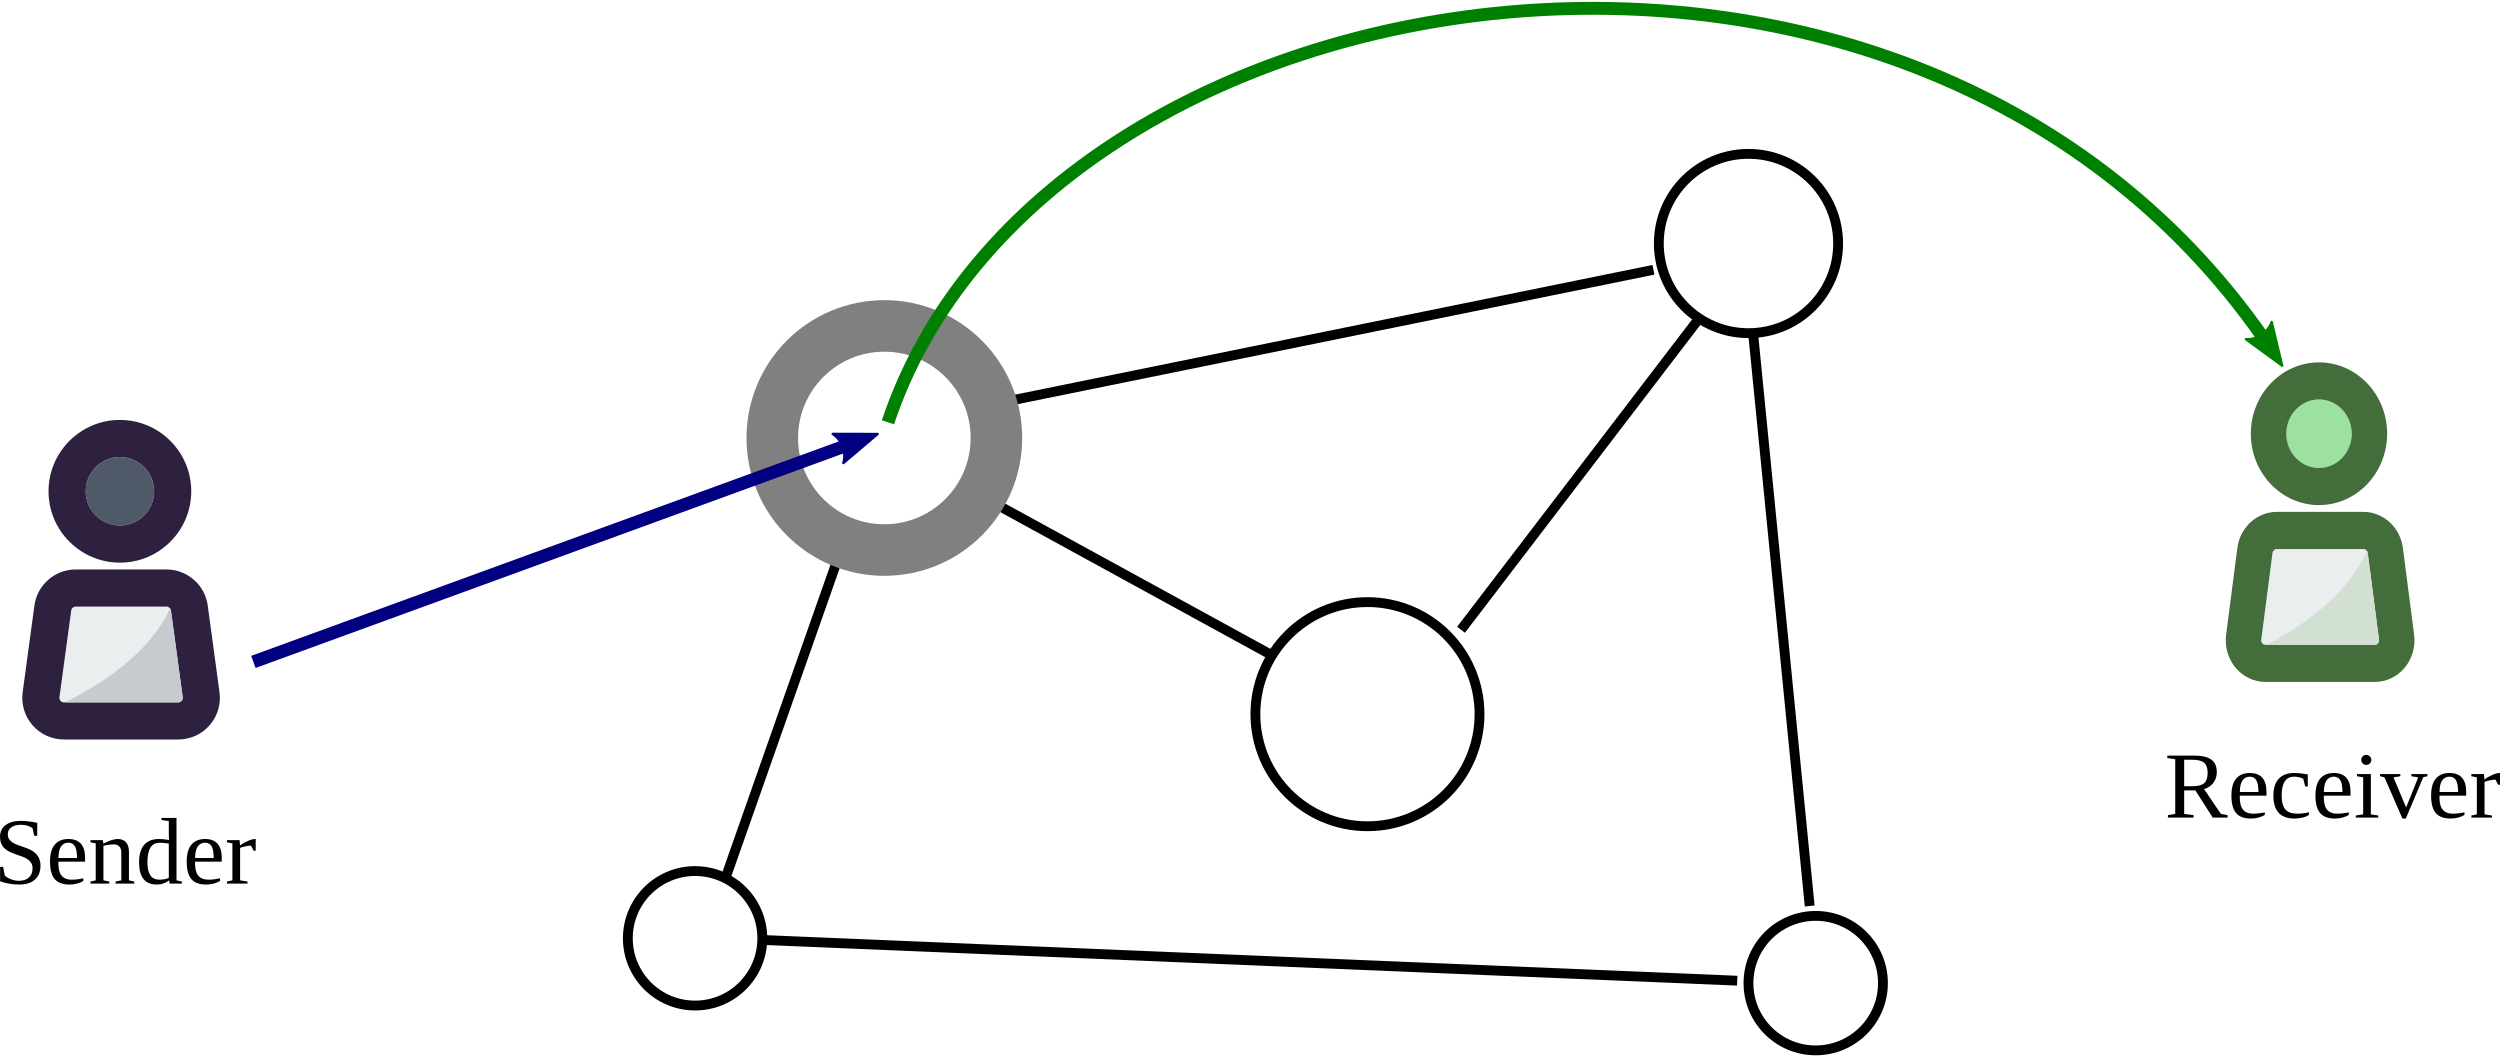
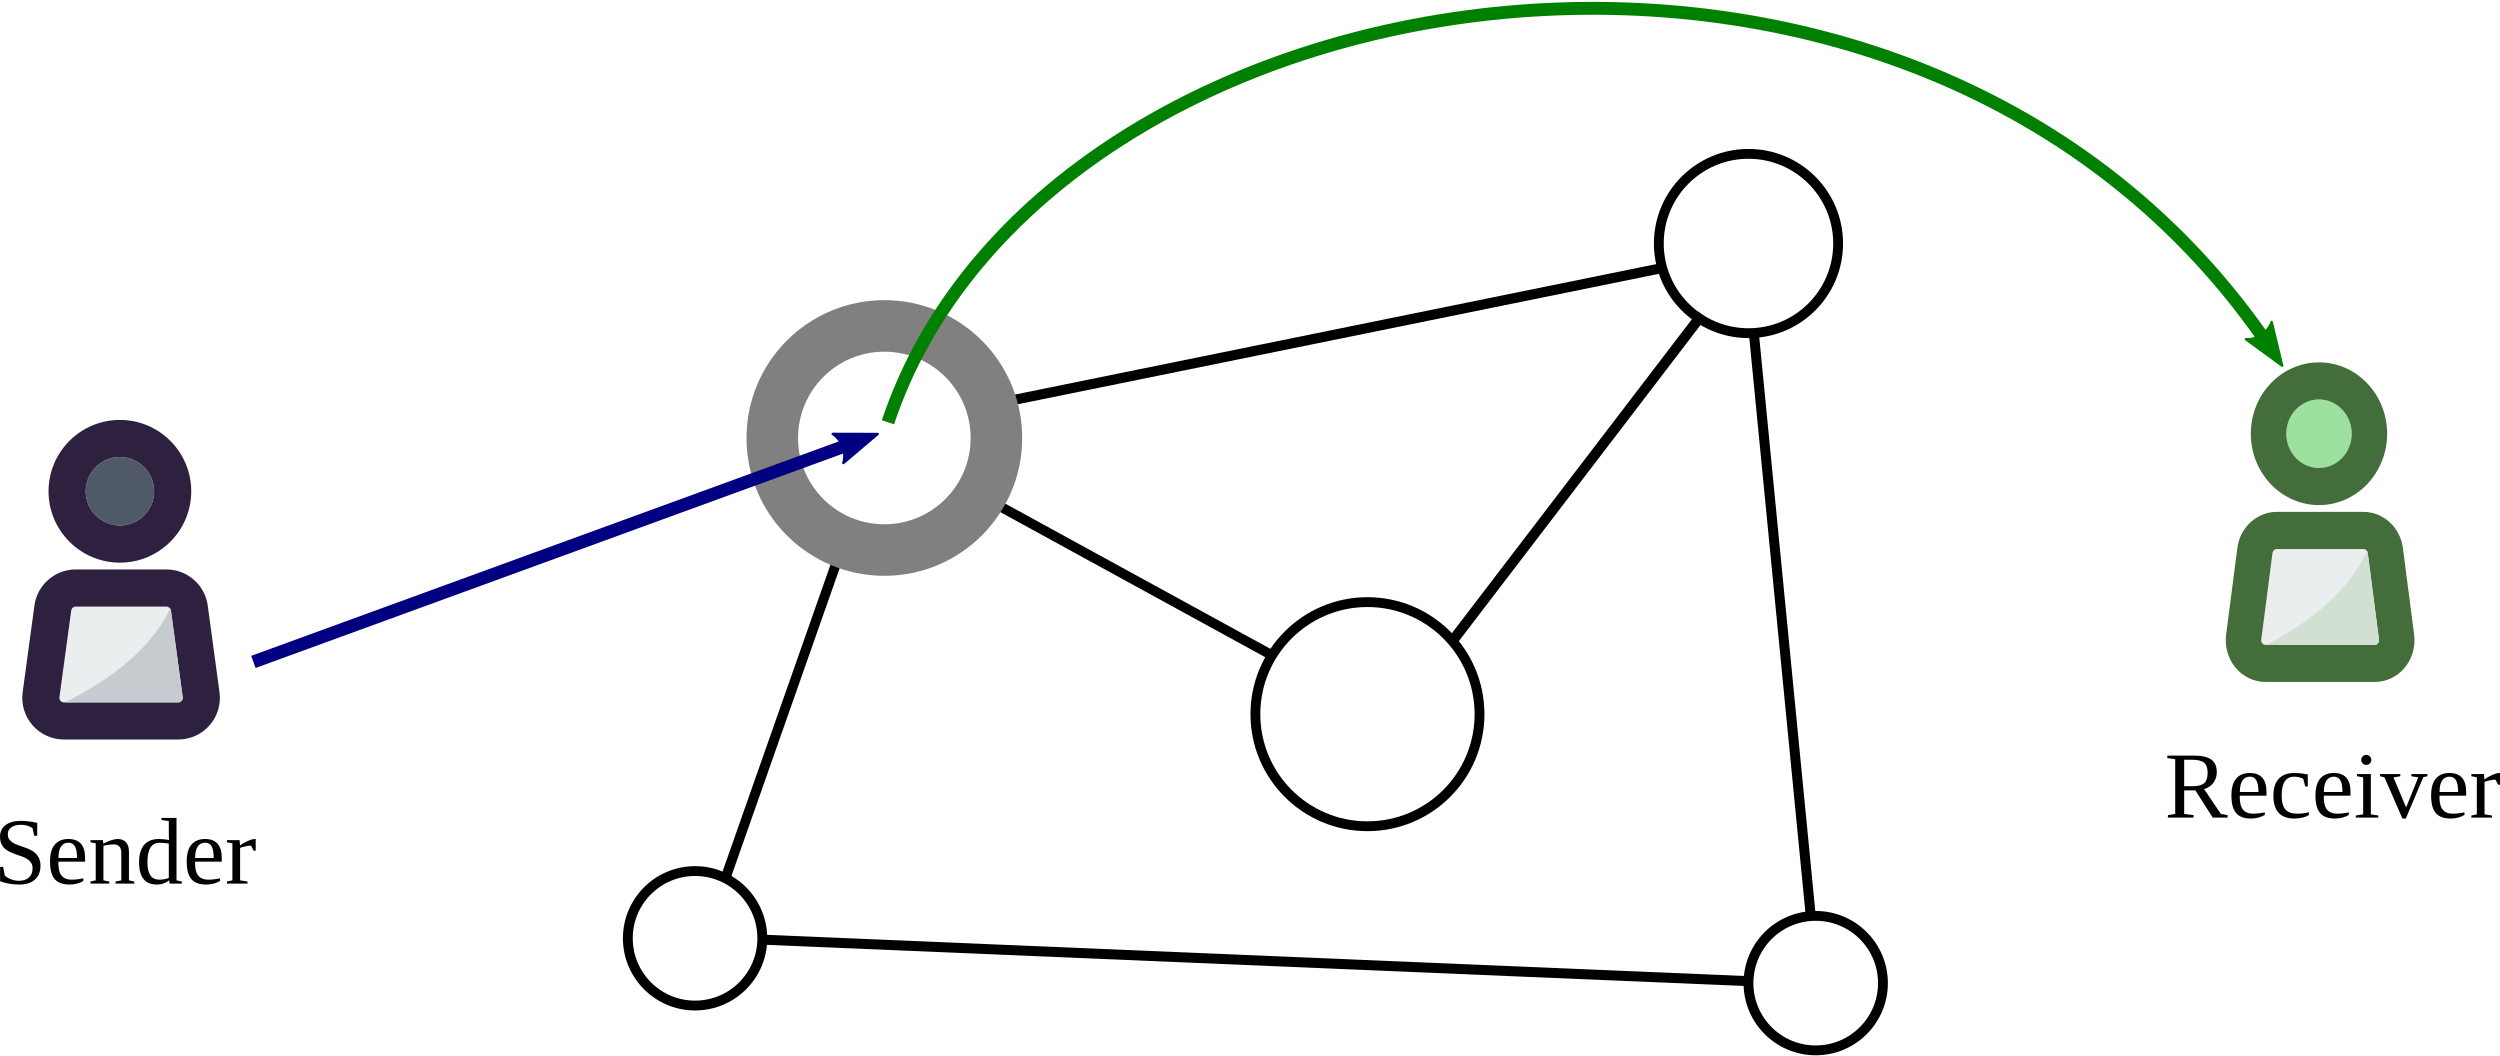
<svg xmlns="http://www.w3.org/2000/svg" width="149.057mm" height="62.919mm" viewBox="0 0 528.156 222.941" id="svg2" version="1.1">
  <defs id="defs4">
    <marker style="overflow:visible" id="marker1516" refX="0" refY="0" orient="auto">
      <path transform="matrix(-0.3,0,0,-0.3,0.69,0)" d="M 8.719,4.034 -2.207,0.016 8.719,-4.002 c -1.745,2.372 -1.735,5.617 -6e-7,8.035 z" style="fill:#008000;fill-opacity:1;fill-rule:evenodd;stroke:#008000;stroke-width:0.625;stroke-linejoin:round;stroke-opacity:1" id="path1514" />
    </marker>
    <marker orient="auto" refY="0" refX="0" id="Arrow2Send" style="overflow:visible">
      <path id="path895" style="fill:#000080;fill-opacity:1;fill-rule:evenodd;stroke:#000080;stroke-width:0.625;stroke-linejoin:round;stroke-opacity:1" d="M 8.719,4.034 -2.207,0.016 8.719,-4.002 c -1.745,2.372 -1.735,5.617 -6e-7,8.035 z" transform="matrix(-0.3,0,0,-0.3,0.69,0)" />
    </marker>
    <marker orient="auto" refY="0" refX="0" id="Arrow2Mend" style="overflow:visible">
      <path id="path889" style="fill:#000000;fill-opacity:1;fill-rule:evenodd;stroke:#000000;stroke-width:0.625;stroke-linejoin:round;stroke-opacity:1" d="M 8.719,4.034 -2.207,0.016 8.719,-4.002 c -1.745,2.372 -1.735,5.617 -6e-7,8.035 z" transform="scale(-0.6)" />
    </marker>
    <marker orient="auto" refY="0" refX="0" id="marker9936" style="overflow:visible">
      <path id="path9938" style="fill:#000000;fill-opacity:1;fill-rule:evenodd;stroke:#000000;stroke-width:0.625;stroke-linejoin:round;stroke-opacity:1" d="M 8.719,4.034 -2.207,0.016 8.719,-4.002 c -1.745,2.372 -1.735,5.617 -6e-7,8.035 z" transform="scale(-0.6)" />
    </marker>
  </defs>
  <g id="layer1" transform="translate(-110.5333,-214.0883)">
    <g id="g4175" transform="matrix(0.4930149,0,0,0.4930149,115.2385,302.8025)">
      <g transform="translate(-102.3797)" id="g28">
        <path style="fill:#505967" d="m 144.208,15.894 c 8.086,0 14.686,6.599 14.686,14.686 0,8.087 -6.599,14.655 -14.686,14.655 -8.086,0 -14.655,-6.568 -14.655,-14.655 0,-8.087 6.569,-14.686 14.655,-14.686 z" id="path30" />
      </g>
      <g transform="translate(-102.3797)" id="g32">
        <path style="fill:#eaeeef" d="m 171.132,118.849 c 0.093,0.713 -0.217,1.239 -0.465,1.549 -0.279,0.279 -0.744,0.651 -1.456,0.651 h -48.983 c -0.713,0 -1.177,-0.372 -1.456,-0.651 -0.248,-0.31 -0.558,-0.837 -0.465,-1.549 l 5.05,-37.179 c 0.124,-0.96 0.929,-1.673 1.89,-1.673 h 38.945 c 0.96,0 1.766,0.713 1.89,1.673 z" id="path34" />
      </g>
      <g transform="translate(-102.3797)" id="g44">
        <path style="fill:#2d213f" d="m 186.902,116.742 c 0.682,5.081 -0.868,10.255 -4.276,14.128 -3.377,3.873 -8.272,6.073 -13.415,6.073 h -48.983 c -5.143,0 -10.038,-2.2 -13.415,-6.073 -3.408,-3.873 -4.957,-9.047 -4.276,-14.128 l 5.05,-37.21 c 1.177,-8.83 8.799,-15.46 17.66,-15.46 h 38.945 c 8.861,0 16.483,6.63 17.66,15.46 z m -16.235,3.656 c 0.248,-0.31 0.558,-0.837 0.465,-1.549 l -5.05,-37.179 c -0.124,-0.96 -0.929,-1.673 -1.89,-1.673 h -38.945 c -0.96,0 -1.766,0.713 -1.89,1.673 l -5.05,37.179 c -0.093,0.713 0.217,1.239 0.465,1.549 0.279,0.279 0.744,0.651 1.456,0.651 h 48.983 c 0.713,0 1.178,-0.372 1.456,-0.651 z" id="path46" />
      </g>
      <g transform="translate(-102.3797)" id="g52">
        <path style="fill:#2d213f" d="m 144.208,0 c 16.885,0 30.58,13.725 30.58,30.58 0,16.855 -13.694,30.58 -30.58,30.58 -16.855,0 -30.58,-13.725 -30.58,-30.58 0,-16.855 13.726,-30.58 30.58,-30.58 z m 14.686,30.58 c 0,-8.086 -6.599,-14.686 -14.686,-14.686 -8.086,0 -14.655,6.599 -14.655,14.686 0,8.087 6.568,14.655 14.655,14.655 8.087,0 14.686,-6.569 14.686,-14.655 z" id="path54" />
      </g>
      <g transform="translate(-102.3797)" id="g64">
        <path id="path66" d="m 120.689,121.049 h 48.522 c 0.713,0 1.177,-0.372 1.456,-0.651 0.248,-0.31 0.558,-0.837 0.465,-1.549 l -5.05,-37.179 c -0.04,-0.316 -0.173,-0.589 -0.344,-0.833 -5.58,11.9 -18.032,26.707 -45.049,40.212 z" style="fill:#c5cbcf" />
      </g>
    </g>
    <text xml:space="preserve" style="font-style:normal;font-weight:normal;line-height:0%;font-family:sans-serif;letter-spacing:0px;word-spacing:0px;fill:#000000;fill-opacity:1;stroke:none;stroke-width:1px;stroke-linecap:butt;stroke-linejoin:miter;stroke-opacity:1" x="109.195" y="400.756" id="text4338">
      <tspan id="tspan4340" x="109.195" y="400.756" style="font-style:normal;font-variant:normal;font-weight:normal;font-stretch:normal;font-size:20px;line-height:1.25;font-family:'Liberation Serif';-inkscape-font-specification:'Liberation Serif'">Sender</tspan>
    </text>
    <text xml:space="preserve" style="font-style:normal;font-weight:normal;line-height:0%;font-family:sans-serif;letter-spacing:0px;word-spacing:0px;fill:#000000;fill-opacity:1;stroke:none;stroke-width:1px;stroke-linecap:butt;stroke-linejoin:miter;stroke-opacity:1" x="567.83" y="386.809" id="text4352">
      <tspan id="tspan4354" x="567.83" y="386.809" style="font-style:normal;font-variant:normal;font-weight:normal;font-stretch:normal;font-size:20px;line-height:1.25;font-family:'Liberation Serif';-inkscape-font-specification:'Liberation Serif'">Receiver</tspan>
    </text>
    <text xml:space="preserve" style="font-style:normal;font-weight:normal;line-height:0%;font-family:sans-serif;letter-spacing:0px;word-spacing:0px;fill:#000000;fill-opacity:1;stroke:none;stroke-width:1px;stroke-linecap:butt;stroke-linejoin:miter;stroke-opacity:1" x="295" y="332.362" id="text6307">
      <tspan x="295" y="332.362" id="tspan6313" style="font-size:20px;line-height:1.25"> </tspan>
    </text>
    <g id="g9621" transform="translate(128.7293,143.2174)">
      <g style="fill:#9ce19d;fill-opacity:1;stroke-width:2.075" transform="matrix(0.4708758,0,0,0.4930153,403.8138,147.4255)" id="g28-8-6">
        <path style="fill:#9ce19d;fill-opacity:1;stroke-width:2.075" d="m 144.208,15.894 c 8.086,0 14.686,6.599 14.686,14.686 0,8.087 -6.599,14.655 -14.686,14.655 -8.086,0 -14.655,-6.568 -14.655,-14.655 0,-8.087 6.569,-14.686 14.655,-14.686 z" id="path30-5-3" />
      </g>
      <g style="stroke-width:2.075" transform="matrix(0.4708758,0,0,0.4930153,403.8138,147.4255)" id="g32-0-1">
        <path style="fill:#eaeeef;stroke-width:2.075" d="m 171.132,118.849 c 0.093,0.713 -0.217,1.239 -0.465,1.549 -0.279,0.279 -0.744,0.651 -1.456,0.651 h -48.983 c -0.713,0 -1.177,-0.372 -1.456,-0.651 -0.248,-0.31 -0.558,-0.837 -0.465,-1.549 l 5.05,-37.179 c 0.124,-0.96 0.929,-1.673 1.89,-1.673 h 38.945 c 0.96,0 1.766,0.713 1.89,1.673 z" id="path34-9-7" />
      </g>
      <g style="fill:#436d3a;fill-opacity:1;stroke-width:2.075" transform="matrix(0.4708758,0,0,0.4930153,403.8138,147.4255)" id="g44-6-5">
        <path style="fill:#436d3a;fill-opacity:1;stroke-width:2.075" d="m 186.902,116.742 c 0.682,5.081 -0.868,10.255 -4.276,14.128 -3.377,3.873 -8.272,6.073 -13.415,6.073 h -48.983 c -5.143,0 -10.038,-2.2 -13.415,-6.073 -3.408,-3.873 -4.957,-9.047 -4.276,-14.128 l 5.05,-37.21 c 1.177,-8.83 8.799,-15.46 17.66,-15.46 h 38.945 c 8.861,0 16.483,6.63 17.66,15.46 z m -16.235,3.656 c 0.248,-0.31 0.558,-0.837 0.465,-1.549 l -5.05,-37.179 c -0.124,-0.96 -0.929,-1.673 -1.89,-1.673 h -38.945 c -0.96,0 -1.766,0.713 -1.89,1.673 l -5.05,37.179 c -0.093,0.713 0.217,1.239 0.465,1.549 0.279,0.279 0.744,0.651 1.456,0.651 h 48.983 c 0.713,0 1.178,-0.372 1.456,-0.651 z" id="path46-3-9" />
      </g>
      <g style="fill:#436d3a;fill-opacity:1;stroke-width:2.075" transform="matrix(0.4708758,0,0,0.4930153,403.8138,147.4255)" id="g52-8-6">
        <path style="fill:#436d3a;fill-opacity:1;stroke-width:2.075" d="m 144.208,0 c 16.885,0 30.58,13.725 30.58,30.58 0,16.855 -13.694,30.58 -30.58,30.58 -16.855,0 -30.58,-13.725 -30.58,-30.58 0,-16.855 13.726,-30.58 30.58,-30.58 z m 14.686,30.58 c 0,-8.086 -6.599,-14.686 -14.686,-14.686 -8.086,0 -14.655,6.599 -14.655,14.686 0,8.087 6.568,14.655 14.655,14.655 8.087,0 14.686,-6.569 14.686,-14.655 z" id="path54-5-2" />
      </g>
      <g style="fill:#d1e0d3;fill-opacity:1;stroke-width:2.075" transform="matrix(0.4708758,0,0,0.4930153,403.8138,147.4255)" id="g64-6-1">
        <path id="path66-1-7" d="m 120.689,121.049 h 48.522 c 0.713,0 1.177,-0.372 1.456,-0.651 0.248,-0.31 0.558,-0.837 0.465,-1.549 l -5.05,-37.179 c -0.04,-0.316 -0.173,-0.589 -0.344,-0.833 -5.58,11.9 -18.032,26.707 -45.049,40.212 z" style="fill:#d1e0d3;fill-opacity:1;stroke-width:2.075" />
      </g>
    </g>
-     <path style="fill:none;fill-rule:evenodd;stroke:#000000;stroke-width:2.078;stroke-linecap:butt;stroke-linejoin:miter;stroke-miterlimit:4;stroke-dasharray:none;stroke-opacity:1" d="M 321.141,299.304 459.848,271.084" id="path4149" />
+     <path style="fill:none;fill-rule:evenodd;stroke:#000000;stroke-width:2.125;stroke-linecap:butt;stroke-linejoin:miter;stroke-miterlimit:4;stroke-dasharray:none;stroke-opacity:1" d="m 319.538,299.63 141.912,-28.872" id="path4149" />
    <path style="fill:none;fill-rule:evenodd;stroke:#000000;stroke-width:2.078;stroke-linecap:butt;stroke-linejoin:miter;stroke-miterlimit:4;stroke-dasharray:none;stroke-opacity:1" d="m 318.749,319.393 60.266,33.003" id="path4147" />
    <path style="fill:none;fill-rule:evenodd;stroke:#000000;stroke-width:2.078;stroke-linecap:butt;stroke-linejoin:miter;stroke-miterlimit:4;stroke-dasharray:none;stroke-opacity:1" d="m 263.744,399.748 24.393,-69.354" id="path4157" />
    <circle style="opacity:1;fill:none;fill-opacity:1;stroke:#808080;stroke-width:10.89;stroke-linecap:round;stroke-linejoin:round;stroke-miterlimit:4;stroke-dasharray:none;stroke-dashoffset:0;stroke-opacity:1" id="path4135" cx="297.363" cy="306.618" r="23.675" />
    <circle style="opacity:1;fill:none;fill-opacity:1;stroke:#000000;stroke-width:2.078;stroke-linecap:round;stroke-linejoin:round;stroke-miterlimit:4;stroke-dasharray:none;stroke-dashoffset:0;stroke-opacity:1" id="path4137-1" cx="257.377" cy="412.316" r="14.205" />
    <circle style="opacity:1;fill:none;fill-opacity:1;stroke:#000000;stroke-width:2.078;stroke-linecap:round;stroke-linejoin:round;stroke-miterlimit:4;stroke-dasharray:none;stroke-dashoffset:0;stroke-opacity:1" id="path4139" cx="399.426" cy="364.967" r="23.675" />
    <circle style="opacity:1;fill:none;fill-opacity:1;stroke:#000000;stroke-width:2.078;stroke-linecap:round;stroke-linejoin:round;stroke-miterlimit:4;stroke-dasharray:none;stroke-dashoffset:0;stroke-opacity:1" id="path4143" cx="479.92" cy="265.533" r="18.94" />
    <circle style="opacity:1;fill:none;fill-opacity:1;stroke:#000000;stroke-width:2.078;stroke-linecap:round;stroke-linejoin:round;stroke-miterlimit:4;stroke-dasharray:none;stroke-dashoffset:0;stroke-opacity:1" id="path4145" cx="494.125" cy="421.786" r="14.205" />
-     <path style="fill:none;fill-rule:evenodd;stroke:#000000;stroke-width:2.078;stroke-linecap:butt;stroke-linejoin:miter;stroke-miterlimit:4;stroke-dasharray:none;stroke-opacity:1" d="m 480.894,284.477 11.958,121.01" id="path4151" />
-     <path style="fill:none;fill-rule:evenodd;stroke:#000000;stroke-width:2.078;stroke-linecap:butt;stroke-linejoin:miter;stroke-miterlimit:4;stroke-dasharray:none;stroke-opacity:1" d="m 468.936,282.085 -49.743,65.049" id="path4153" />
-     <path style="fill:none;fill-rule:evenodd;stroke:#000000;stroke-width:2.078;stroke-linecap:butt;stroke-linejoin:miter;stroke-miterlimit:4;stroke-dasharray:none;stroke-opacity:1" d="m 271.397,412.662 206.148,8.609" id="path4155" />
+     <path style="fill:none;fill-rule:evenodd;stroke:#000000;stroke-width:2.107;stroke-linecap:butt;stroke-linejoin:miter;stroke-miterlimit:4;stroke-dasharray:none;stroke-opacity:1" d="m 480.979,283.699 12.056,123.459" id="path4151" />
+     <path style="fill:none;fill-rule:evenodd;stroke:#000000;stroke-width:2.19;stroke-linecap:butt;stroke-linejoin:miter;stroke-miterlimit:4;stroke-dasharray:none;stroke-opacity:1" d="m 470.101,280.544 -52.431,68.578" id="path4153" />
+     <path style="fill:none;fill-rule:evenodd;stroke:#000000;stroke-width:2.113;stroke-linecap:butt;stroke-linejoin:miter;stroke-miterlimit:4;stroke-dasharray:none;stroke-opacity:1" d="m 270.863,412.572 208.824,8.79" id="path4155" />
    <path style="fill:none;fill-rule:evenodd;stroke:#000080;stroke-width:2.719;stroke-linecap:butt;stroke-linejoin:miter;stroke-miterlimit:4;stroke-dasharray:none;stroke-opacity:1;marker-end:url(#Arrow2Send)" d="M 164.062,353.925 292.5,307.05" id="path860" />
    <path style="fill:none;fill-rule:evenodd;stroke:#008000;stroke-width:2.719;stroke-linecap:butt;stroke-linejoin:miter;stroke-miterlimit:4;stroke-dasharray:none;stroke-opacity:1;marker-end:url(#marker1516)" d="m 298.125,303.3 c 32.812,-98.438 217.5,-127.5 292.5,-15" id="path1506" />
  </g>
</svg>
